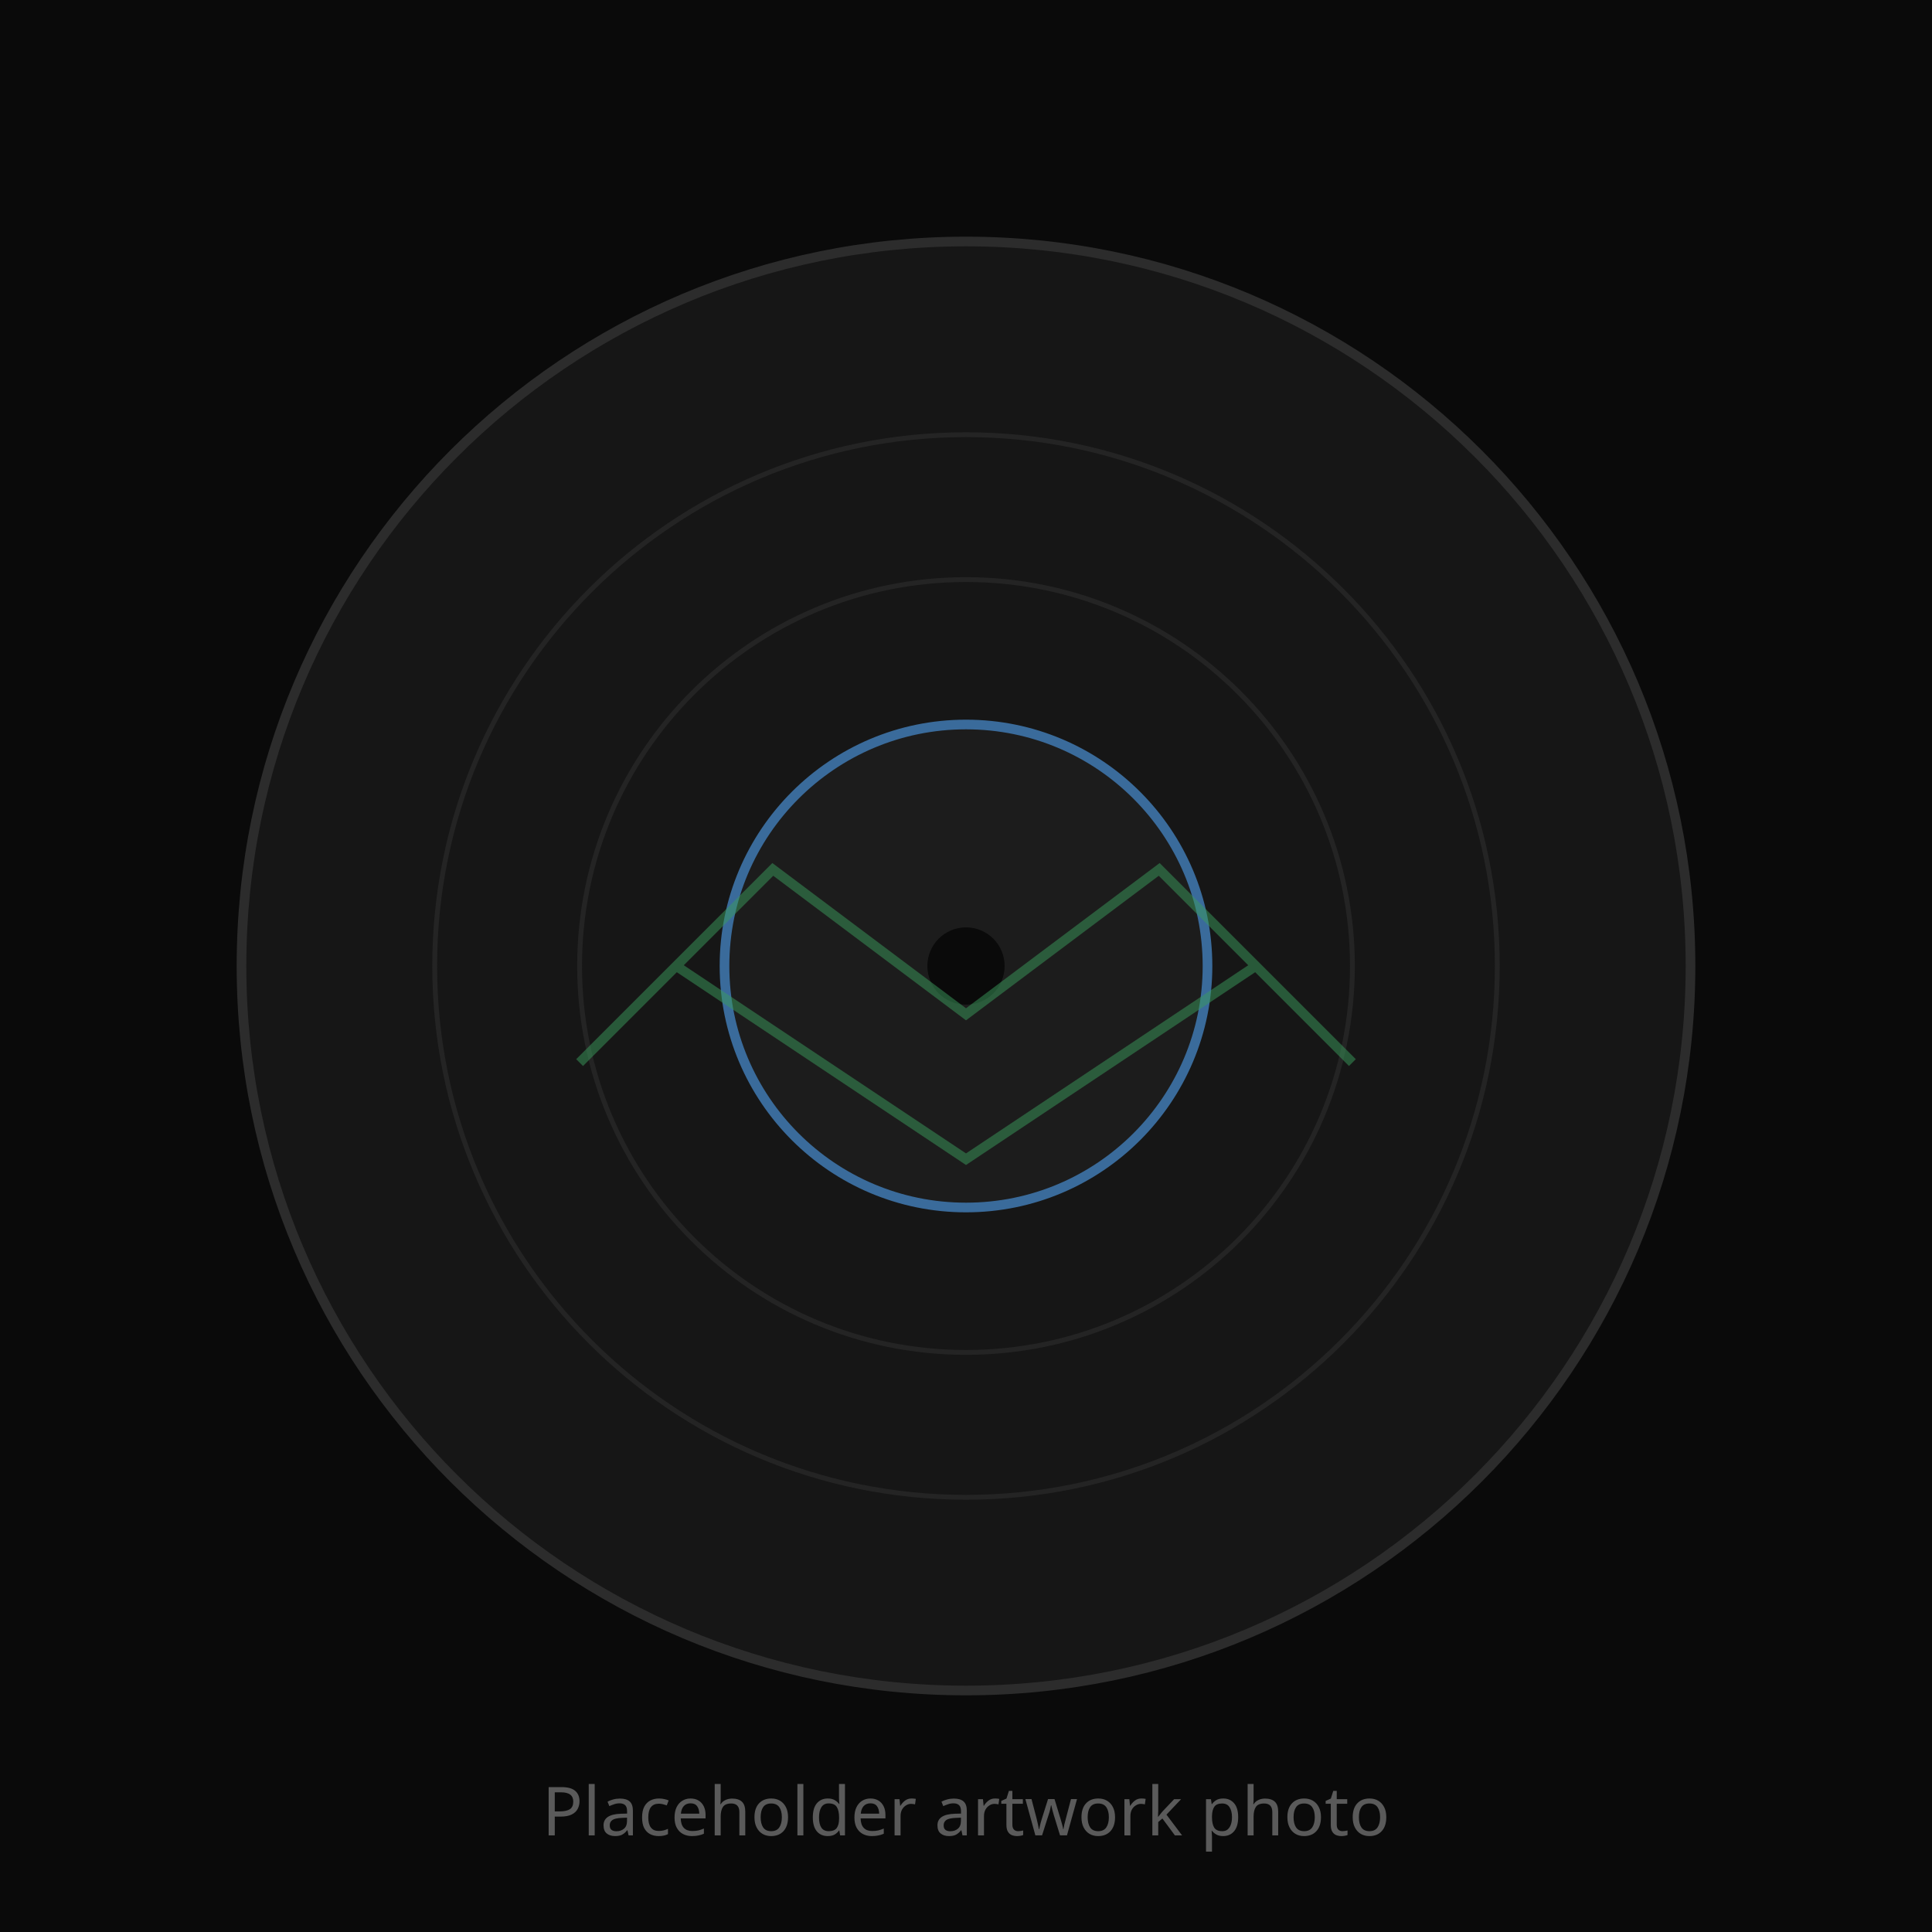
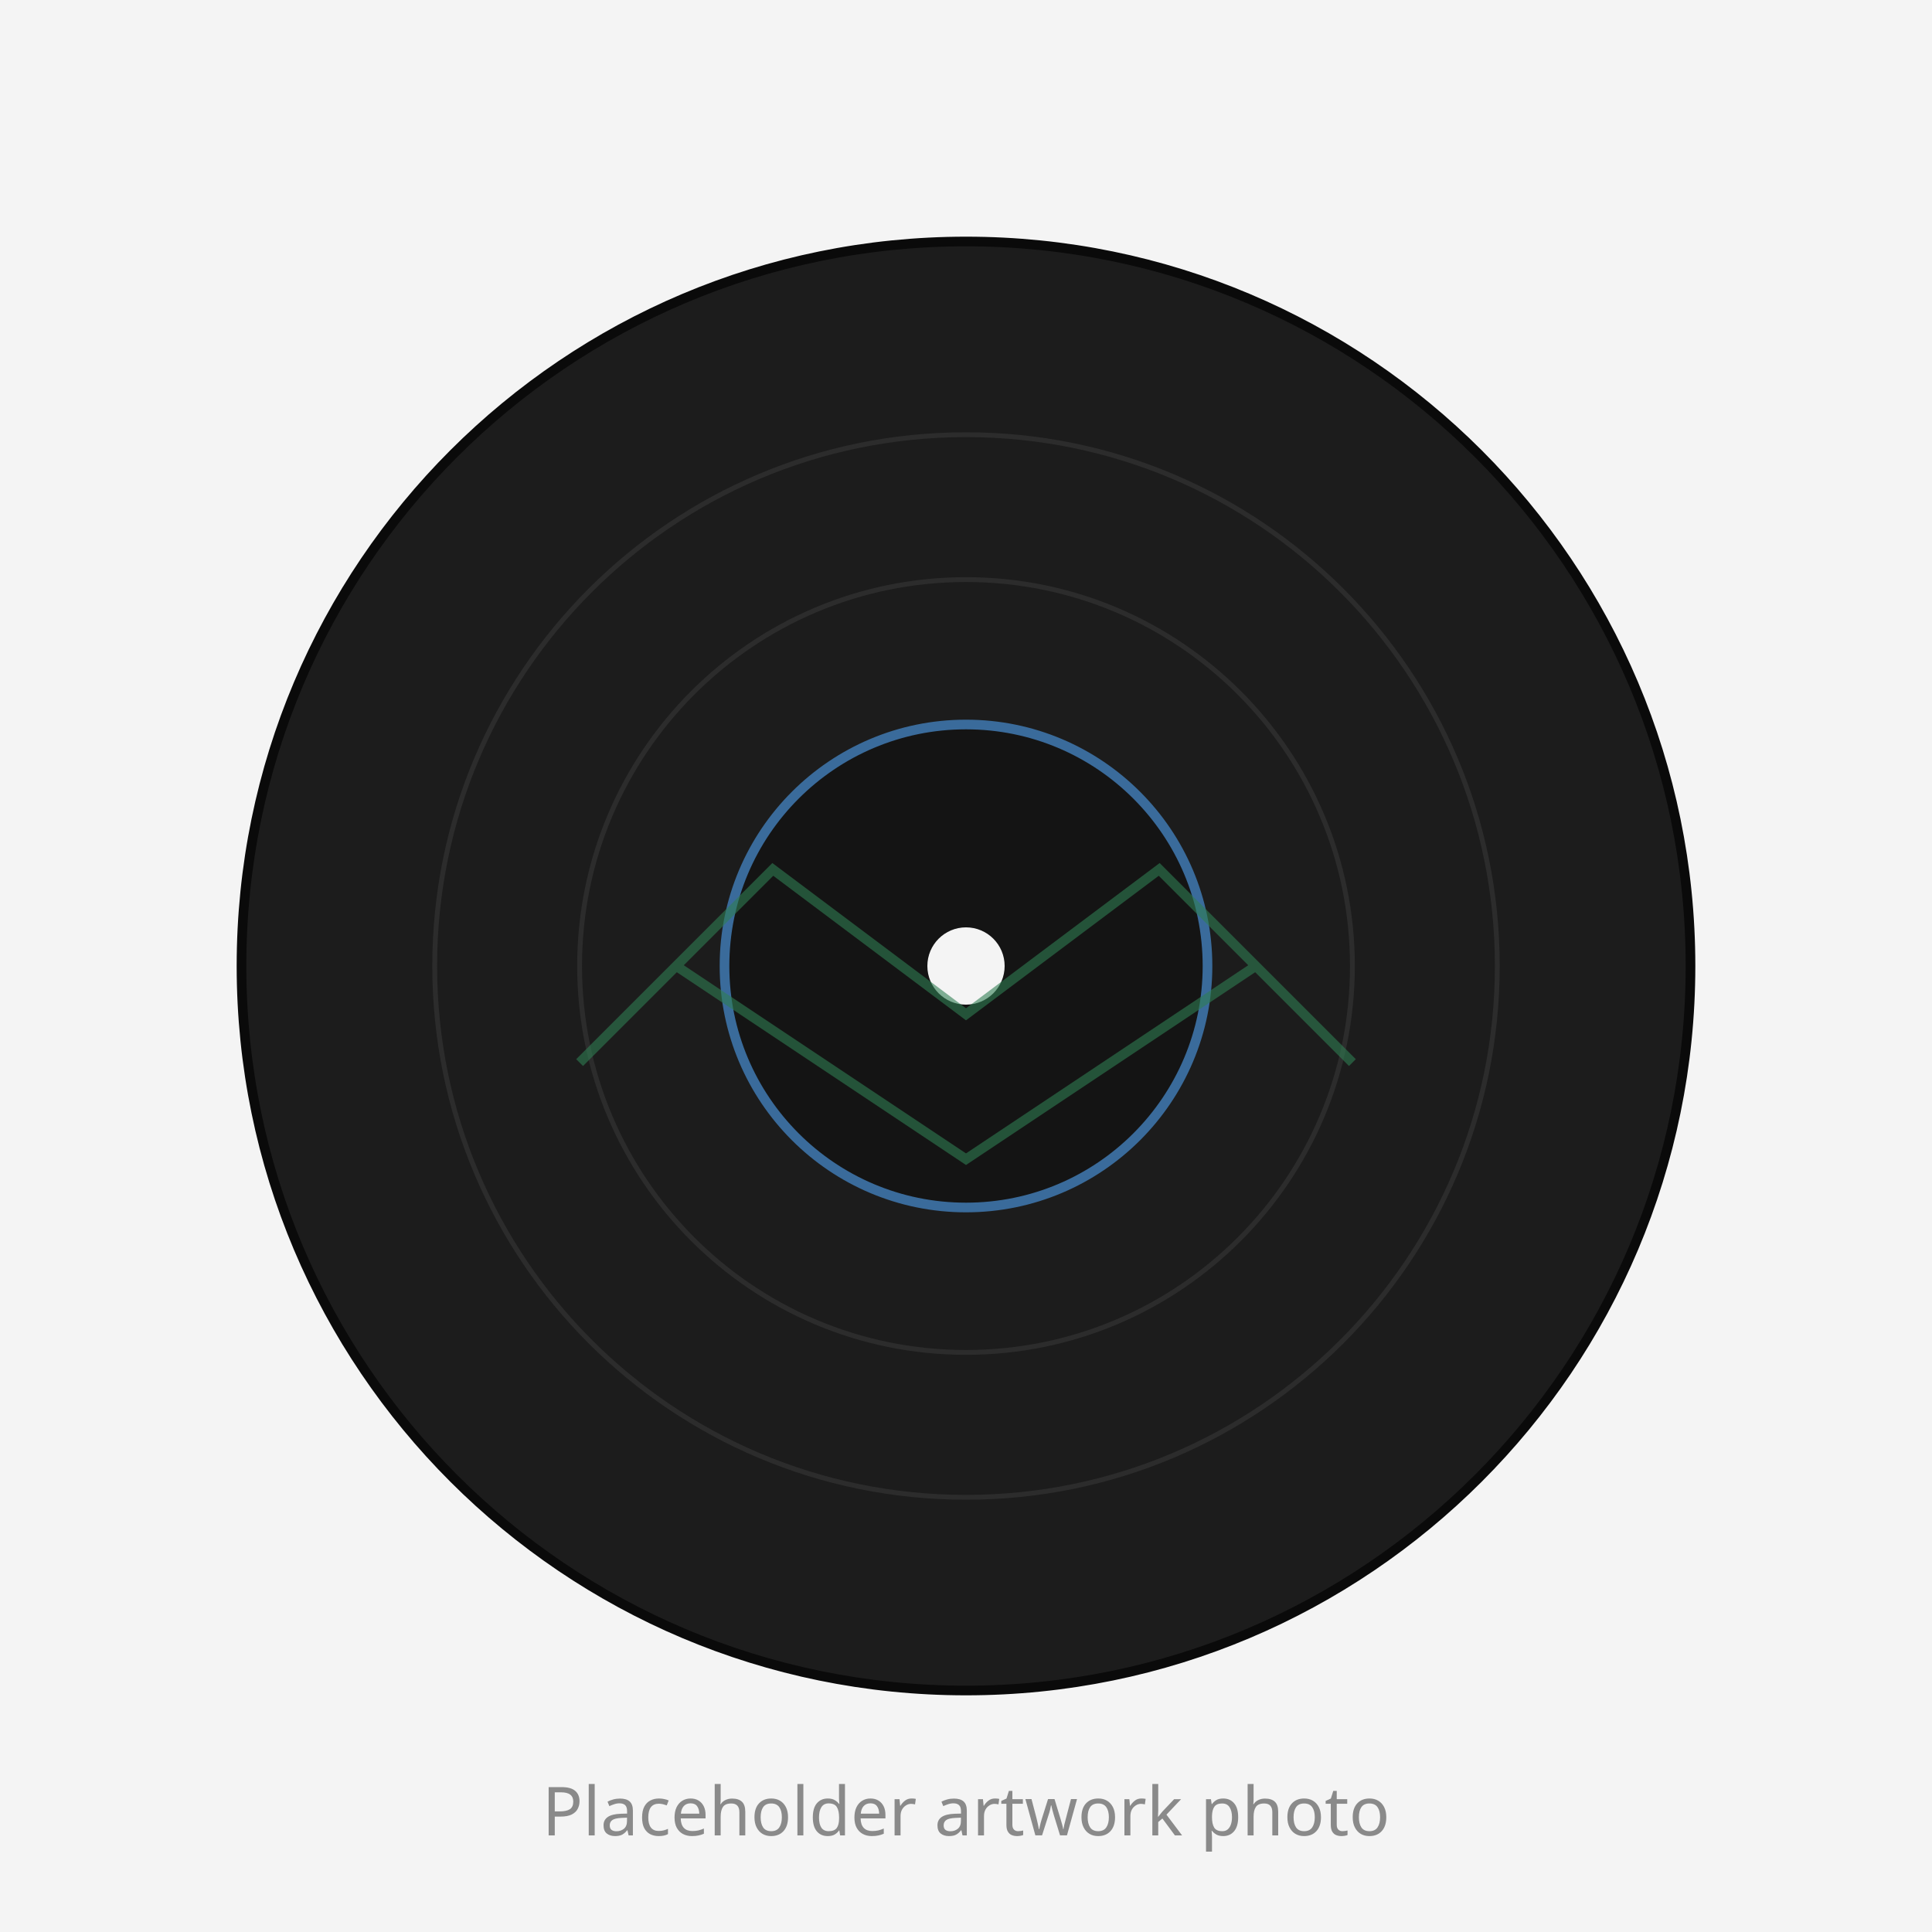
<svg xmlns="http://www.w3.org/2000/svg" viewBox="0 0 400 400">
-   <rect width="400" height="400" fill="#0a0a0a" />
-   <circle cx="200" cy="200" r="150" fill="#161616" stroke="#2c2c2c" stroke-width="2" />
-   <circle cx="200" cy="200" r="110" fill="none" stroke="#242424" stroke-width="1" />
-   <circle cx="200" cy="200" r="80" fill="none" stroke="#242424" stroke-width="1" />
-   <circle cx="200" cy="200" r="50" fill="#1c1c1c" stroke="#3a6b9b" stroke-width="2" />
-   <circle cx="200" cy="200" r="8" fill="#0a0a0a" />
-   <path d="M120 220 L160 180 L200 210 L240 180 L280 220 L260 200 L200 240 L140 200 Z" fill="none" stroke="#3a9b5c" stroke-width="2" opacity="0.5" />
-   <text x="200" y="380" text-anchor="middle" fill="#5a5a5a" font-family="sans-serif" font-size="14">Placeholder artwork photo</text>
+   <rect width="400" height="400" fill="#f4f4f4" />
+   <circle cx="200" cy="200" r="150" fill="#1c1c1c" stroke="#0a0a0a" stroke-width="2" />
+   <circle cx="200" cy="200" r="110" fill="none" stroke="#2c2c2c" stroke-width="1" />
+   <circle cx="200" cy="200" r="80" fill="none" stroke="#2c2c2c" stroke-width="1" />
+   <circle cx="200" cy="200" r="50" fill="#141414" stroke="#3a6b9b" stroke-width="2" />
+   <circle cx="200" cy="200" r="8" fill="#f4f4f4" />
+   <path d="M120 220 L160 180 L200 210 L240 180 L280 220 L260 200 L200 240 L140 200 Z" fill="none" stroke="#2f7d52" stroke-width="2" opacity="0.6" />
+   <text x="200" y="380" text-anchor="middle" fill="#8a8a8a" font-family="sans-serif" font-size="14">Placeholder artwork photo</text>
</svg>
